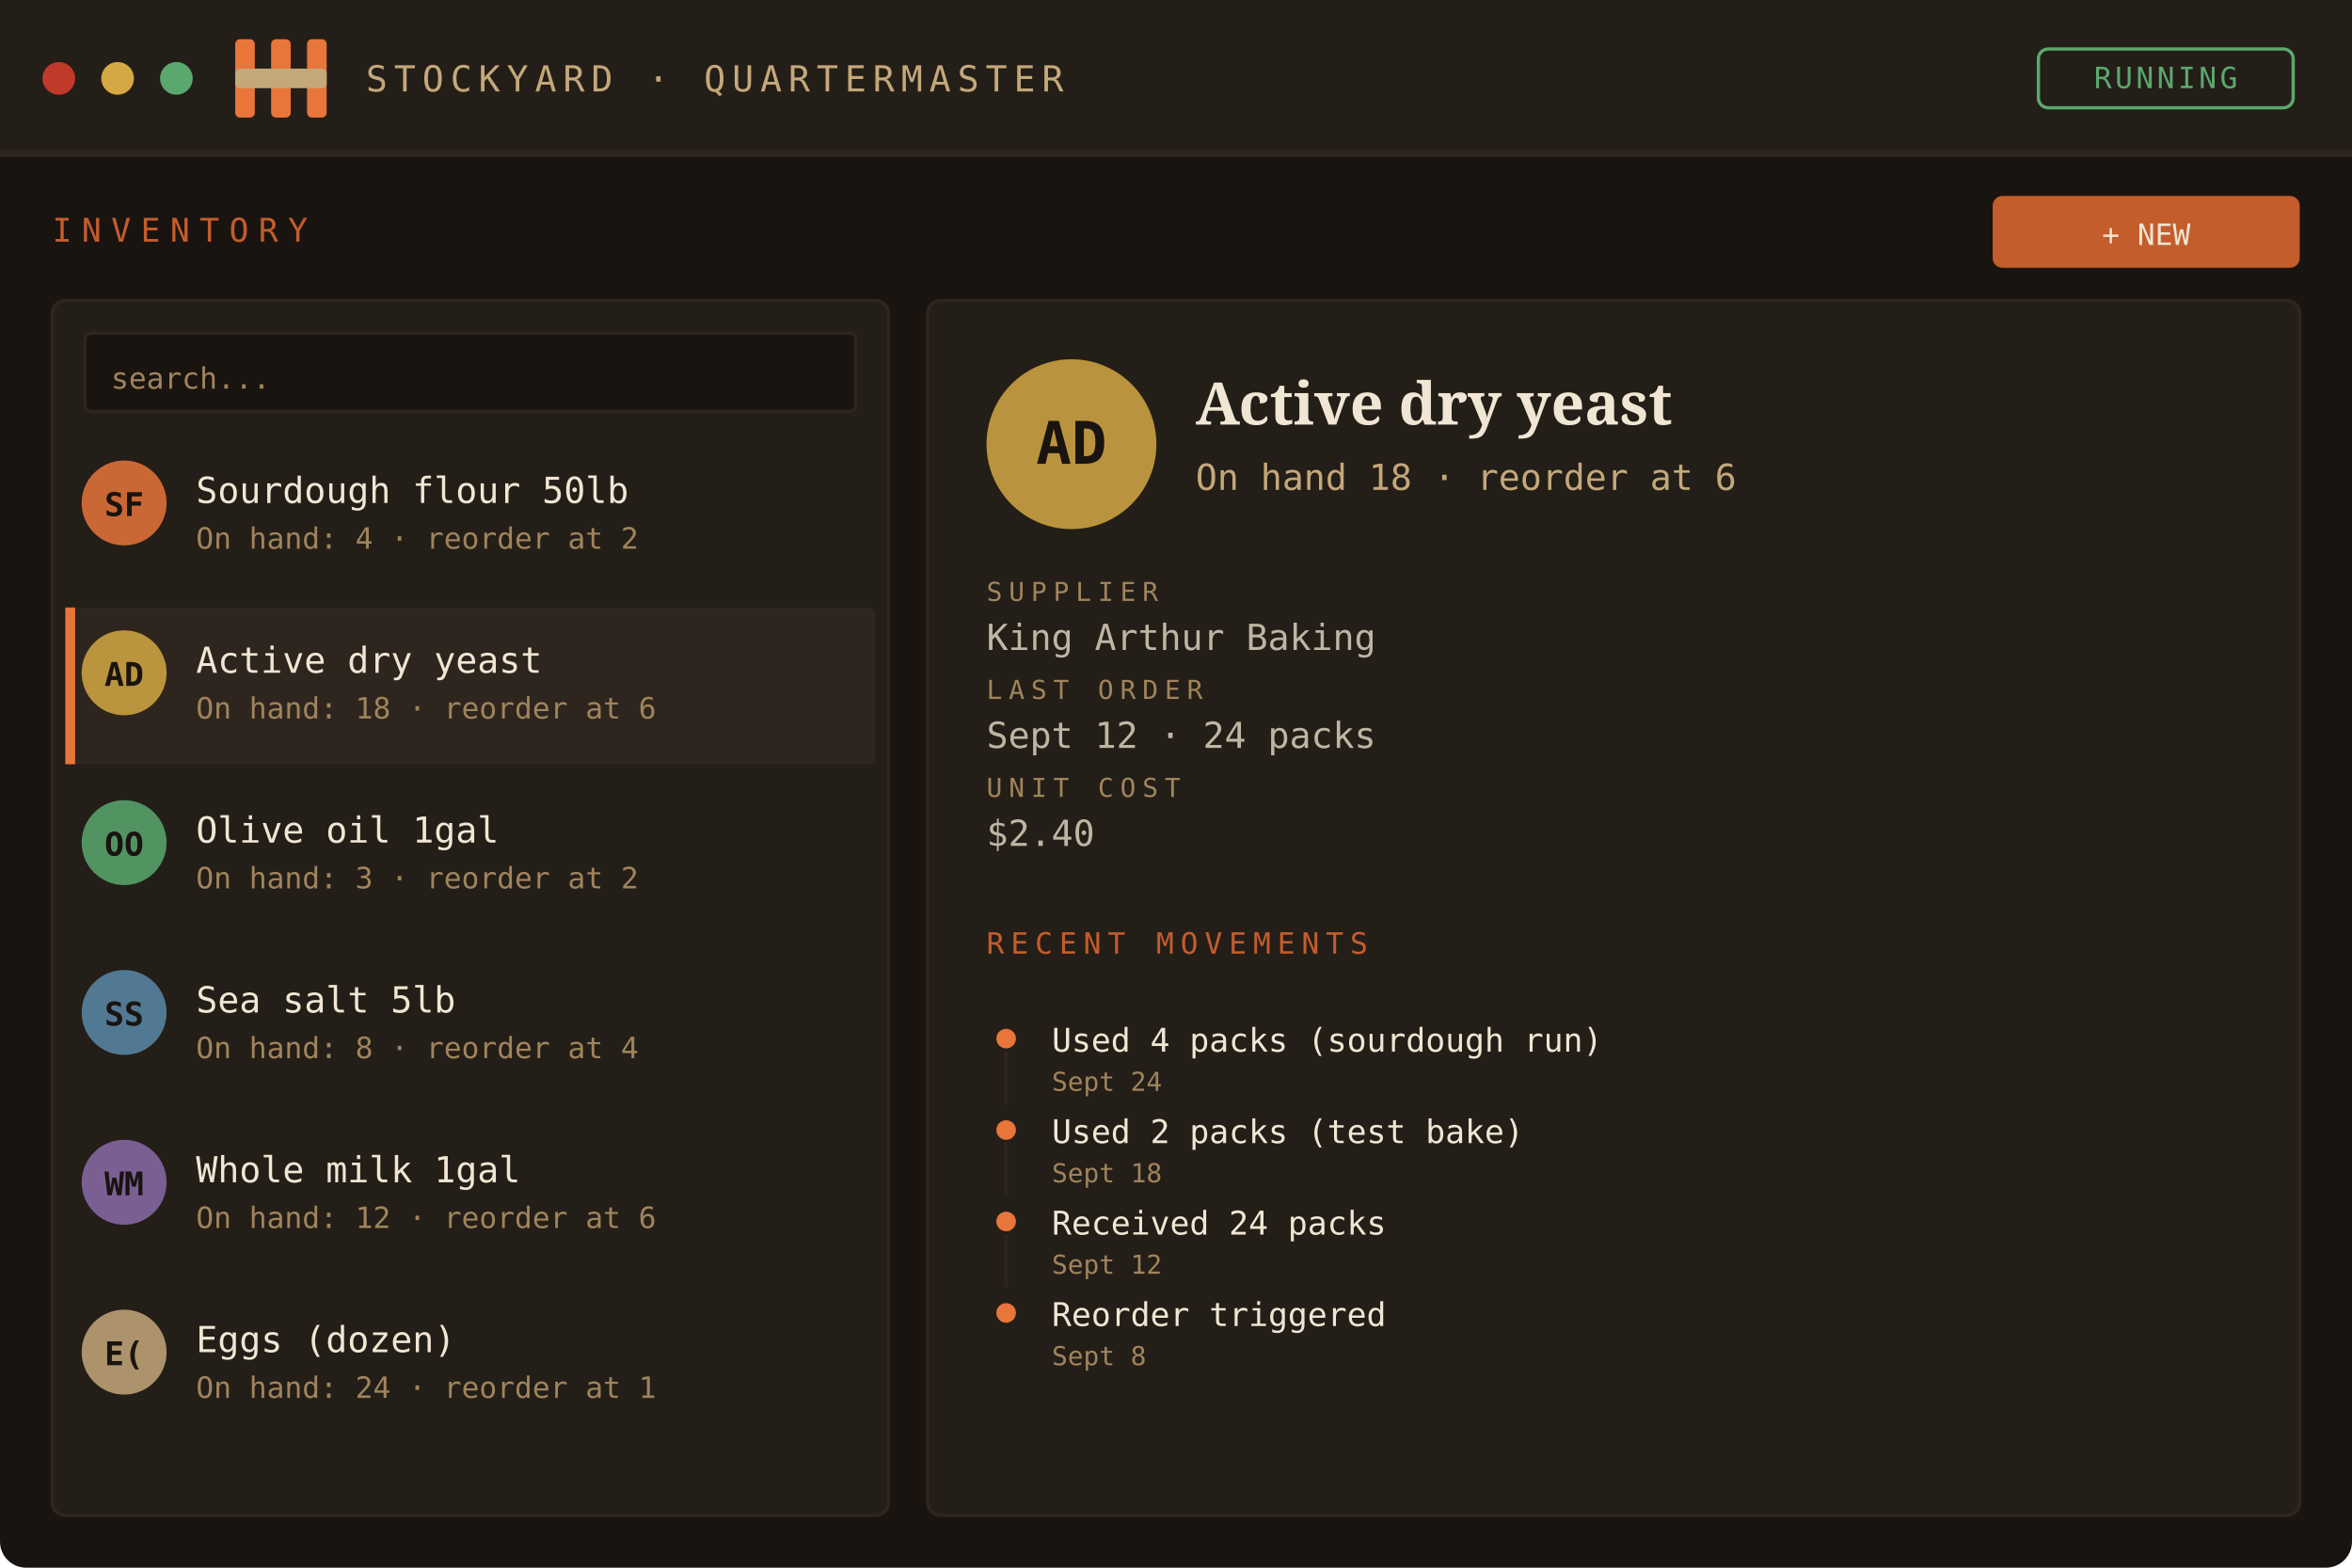
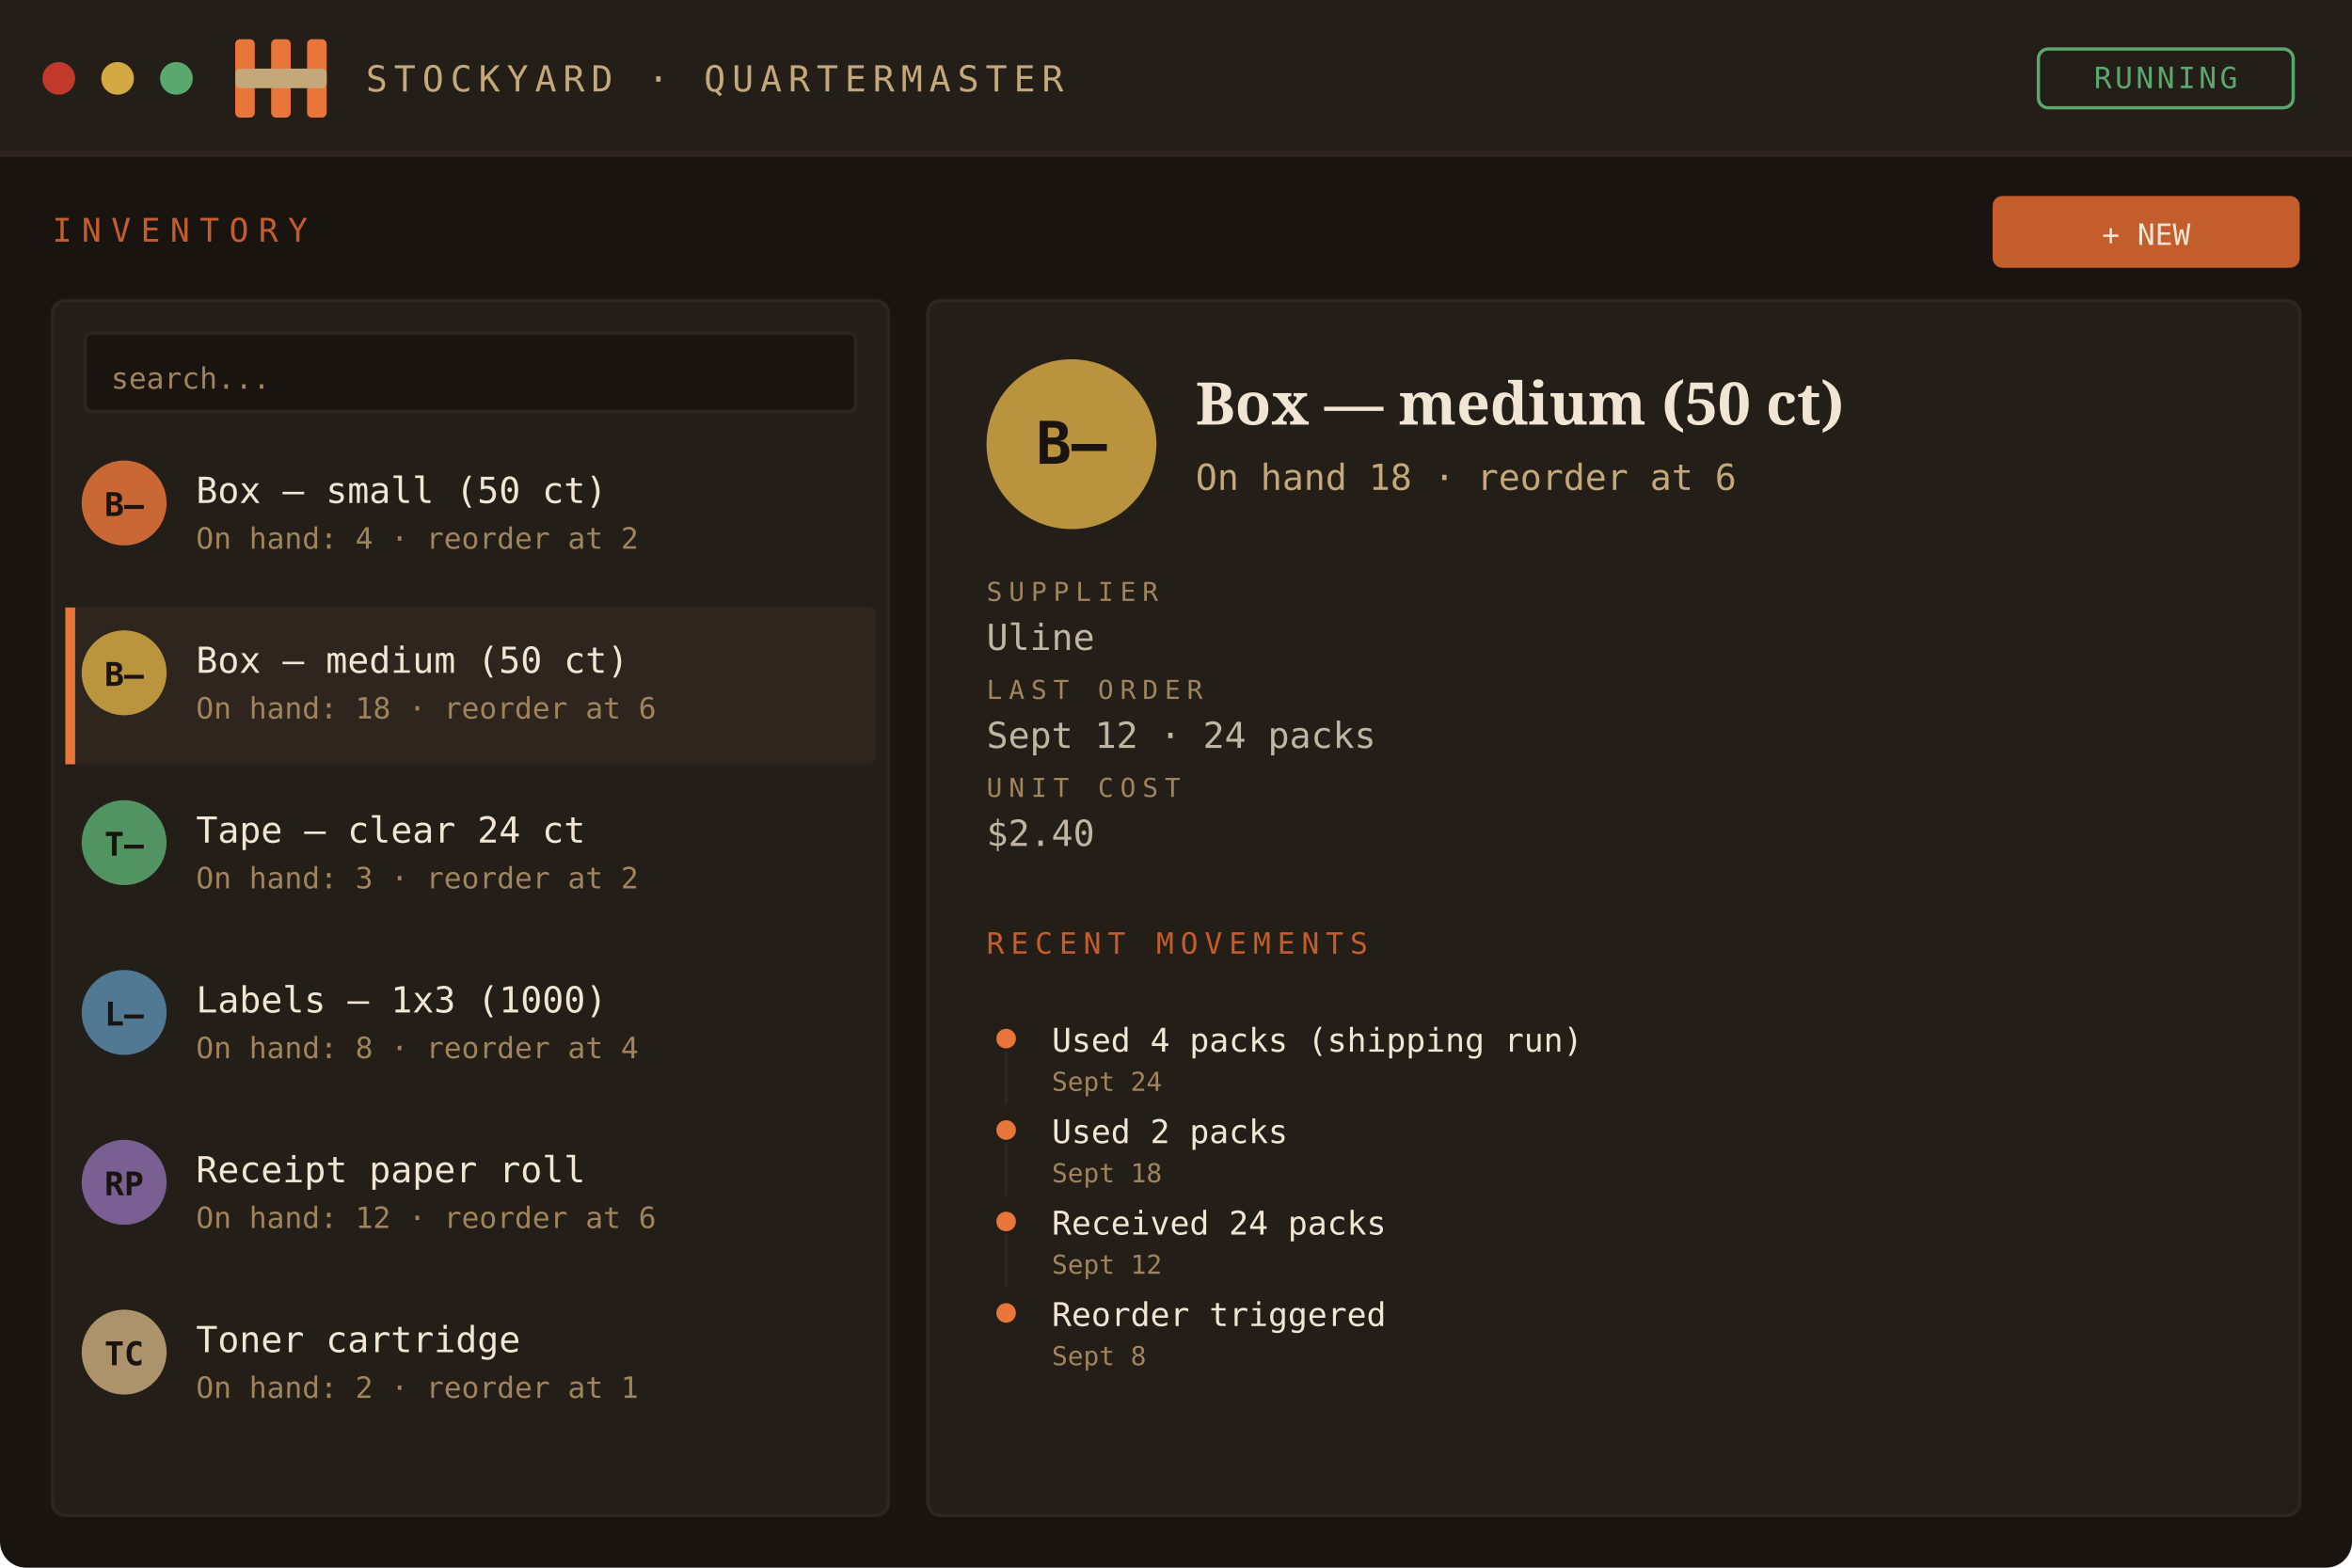
<svg xmlns="http://www.w3.org/2000/svg" width="720" height="480" viewBox="0 0 720 480" role="img" aria-label="Quartermaster dashboard mockup">
  <rect width="720" height="480" rx="8" fill="#1a1410" />
  <rect width="720" height="48" fill="#241e18" />
  <rect y="46" width="720" height="2" fill="#2e261e" />
  <circle cx="18" cy="24" r="5" fill="#c0392b" />
  <circle cx="36" cy="24" r="5" fill="#d4a843" />
  <circle cx="54" cy="24" r="5" fill="#5ba86e" />
  <rect x="72" y="12" width="6" height="24" rx="1.5" fill="#e8753a" />
  <rect x="83" y="12" width="6" height="24" rx="1.5" fill="#e8753a" />
  <rect x="94" y="12" width="6" height="24" rx="1.5" fill="#e8753a" />
  <rect x="72" y="21" width="28" height="6" rx="1.5" fill="#c4a87a" />
  <text x="112" y="28" fill="#c4a87a" font-size="11" font-family="JetBrains Mono,monospace" letter-spacing="2">STOCKYARD · QUARTERMASTER</text>
  <rect x="624" y="15" width="78" height="18" rx="3" fill="none" stroke="#5ba86e" stroke-width="1" />
  <text x="663" y="27" text-anchor="middle" fill="#5ba86e" font-size="9" font-family="JetBrains Mono,monospace" letter-spacing="1">RUNNING</text>
  <text x="16" y="74" fill="#c45d2c" font-size="10" font-family="JetBrains Mono,monospace" letter-spacing="3">INVENTORY</text>
  <rect x="610" y="60" width="94" height="22" rx="3" fill="#c45d2c" />
  <text x="657" y="75" text-anchor="middle" fill="#f0e6d3" font-size="9" font-family="JetBrains Mono,monospace">+ NEW</text>
  <rect x="16" y="92" width="256" height="372" rx="4" fill="#241e18" stroke="#2e261e" />
  <rect x="26" y="102" width="236" height="24" rx="2" fill="#1a1410" stroke="#2e261e" />
  <text x="34" y="119" fill="#a0845c" font-size="9" font-family="JetBrains Mono,monospace">search...</text>
  <circle cx="38" cy="154" r="13" fill="#e8753a" opacity="0.85" />
-   <text x="38" y="158" text-anchor="middle" fill="#1a1410" font-size="10" font-family="JetBrains Mono,monospace" font-weight="bold">SF</text>
-   <text x="60" y="154" fill="#f0e6d3" font-size="11" font-family="JetBrains Mono,monospace">Sourdough flour 50lb</text>
+   <text x="38" y="158" text-anchor="middle" fill="#1a1410" font-size="10" font-family="JetBrains Mono,monospace" font-weight="bold">B—</text>
+   <text x="60" y="154" fill="#f0e6d3" font-size="11" font-family="JetBrains Mono,monospace">Box — small (50 ct)</text>
  <text x="60" y="168" fill="#a0845c" font-size="9" font-family="JetBrains Mono,monospace">On hand: 4 · reorder at 2</text>
  <rect x="20" y="186" width="248" height="48" rx="2" fill="#2e261e" />
  <rect x="20" y="186" width="3" height="48" fill="#e8753a" />
  <circle cx="38" cy="206" r="13" fill="#d4a843" opacity="0.85" />
-   <text x="38" y="210" text-anchor="middle" fill="#1a1410" font-size="10" font-family="JetBrains Mono,monospace" font-weight="bold">AD</text>
-   <text x="60" y="206" fill="#f0e6d3" font-size="11" font-family="JetBrains Mono,monospace">Active dry yeast</text>
+   <text x="38" y="210" text-anchor="middle" fill="#1a1410" font-size="10" font-family="JetBrains Mono,monospace" font-weight="bold">B—</text>
+   <text x="60" y="206" fill="#f0e6d3" font-size="11" font-family="JetBrains Mono,monospace">Box — medium (50 ct)</text>
  <text x="60" y="220" fill="#a0845c" font-size="9" font-family="JetBrains Mono,monospace">On hand: 18 · reorder at 6</text>
  <circle cx="38" cy="258" r="13" fill="#5ba86e" opacity="0.85" />
-   <text x="38" y="262" text-anchor="middle" fill="#1a1410" font-size="10" font-family="JetBrains Mono,monospace" font-weight="bold">OO</text>
-   <text x="60" y="258" fill="#f0e6d3" font-size="11" font-family="JetBrains Mono,monospace">Olive oil 1gal</text>
+   <text x="38" y="262" text-anchor="middle" fill="#1a1410" font-size="10" font-family="JetBrains Mono,monospace" font-weight="bold">T—</text>
+   <text x="60" y="258" fill="#f0e6d3" font-size="11" font-family="JetBrains Mono,monospace">Tape — clear 24 ct</text>
  <text x="60" y="272" fill="#a0845c" font-size="9" font-family="JetBrains Mono,monospace">On hand: 3 · reorder at 2</text>
  <circle cx="38" cy="310" r="13" fill="#5b8aa8" opacity="0.85" />
-   <text x="38" y="314" text-anchor="middle" fill="#1a1410" font-size="10" font-family="JetBrains Mono,monospace" font-weight="bold">SS</text>
-   <text x="60" y="310" fill="#f0e6d3" font-size="11" font-family="JetBrains Mono,monospace">Sea salt 5lb</text>
+   <text x="38" y="314" text-anchor="middle" fill="#1a1410" font-size="10" font-family="JetBrains Mono,monospace" font-weight="bold">L—</text>
+   <text x="60" y="310" fill="#f0e6d3" font-size="11" font-family="JetBrains Mono,monospace">Labels — 1x3 (1000)</text>
  <text x="60" y="324" fill="#a0845c" font-size="9" font-family="JetBrains Mono,monospace">On hand: 8 · reorder at 4</text>
  <circle cx="38" cy="362" r="13" fill="#8a6ba8" opacity="0.85" />
-   <text x="38" y="366" text-anchor="middle" fill="#1a1410" font-size="10" font-family="JetBrains Mono,monospace" font-weight="bold">WM</text>
-   <text x="60" y="362" fill="#f0e6d3" font-size="11" font-family="JetBrains Mono,monospace">Whole milk 1gal</text>
+   <text x="38" y="366" text-anchor="middle" fill="#1a1410" font-size="10" font-family="JetBrains Mono,monospace" font-weight="bold">RP</text>
+   <text x="60" y="362" fill="#f0e6d3" font-size="11" font-family="JetBrains Mono,monospace">Receipt paper roll</text>
  <text x="60" y="376" fill="#a0845c" font-size="9" font-family="JetBrains Mono,monospace">On hand: 12 · reorder at 6</text>
  <circle cx="38" cy="414" r="13" fill="#c4a87a" opacity="0.85" />
-   <text x="38" y="418" text-anchor="middle" fill="#1a1410" font-size="10" font-family="JetBrains Mono,monospace" font-weight="bold">E(</text>
-   <text x="60" y="414" fill="#f0e6d3" font-size="11" font-family="JetBrains Mono,monospace">Eggs (dozen)</text>
-   <text x="60" y="428" fill="#a0845c" font-size="9" font-family="JetBrains Mono,monospace">On hand: 24 · reorder at 1</text>
+   <text x="38" y="418" text-anchor="middle" fill="#1a1410" font-size="10" font-family="JetBrains Mono,monospace" font-weight="bold">TC</text>
+   <text x="60" y="414" fill="#f0e6d3" font-size="11" font-family="JetBrains Mono,monospace">Toner cartridge</text>
+   <text x="60" y="428" fill="#a0845c" font-size="9" font-family="JetBrains Mono,monospace">On hand: 2 · reorder at 1</text>
  <rect x="284" y="92" width="420" height="372" rx="4" fill="#241e18" stroke="#2e261e" />
  <circle cx="328" cy="136" r="26" fill="#d4a843" opacity="0.85" />
-   <text x="328" y="142" text-anchor="middle" fill="#1a1410" font-size="18" font-family="JetBrains Mono,monospace" font-weight="bold">AD</text>
-   <text x="366" y="130" fill="#f0e6d3" font-size="18" font-family="Libre Baskerville,Georgia,serif" font-weight="bold">Active dry yeast</text>
+   <text x="328" y="142" text-anchor="middle" fill="#1a1410" font-size="18" font-family="JetBrains Mono,monospace" font-weight="bold">B—</text>
+   <text x="366" y="130" fill="#f0e6d3" font-size="18" font-family="Libre Baskerville,Georgia,serif" font-weight="bold">Box — medium (50 ct)</text>
  <text x="366" y="150" fill="#c4a87a" font-size="11" font-family="JetBrains Mono,monospace">On hand 18 · reorder at 6</text>
  <text x="302" y="184" fill="#a0845c" font-size="8" font-family="JetBrains Mono,monospace" letter-spacing="2">SUPPLIER</text>
-   <text x="302" y="199" fill="#bfb5a3" font-size="11" font-family="JetBrains Mono,monospace">King Arthur Baking</text>
+   <text x="302" y="199" fill="#bfb5a3" font-size="11" font-family="JetBrains Mono,monospace">Uline</text>
  <text x="302" y="214" fill="#a0845c" font-size="8" font-family="JetBrains Mono,monospace" letter-spacing="2">LAST ORDER</text>
  <text x="302" y="229" fill="#bfb5a3" font-size="11" font-family="JetBrains Mono,monospace">Sept 12 · 24 packs</text>
  <text x="302" y="244" fill="#a0845c" font-size="8" font-family="JetBrains Mono,monospace" letter-spacing="2">UNIT COST</text>
  <text x="302" y="259" fill="#bfb5a3" font-size="11" font-family="JetBrains Mono,monospace">$2.40</text>
  <text x="302" y="292" fill="#c45d2c" font-size="9" font-family="JetBrains Mono,monospace" letter-spacing="2">RECENT MOVEMENTS</text>
  <circle cx="308" cy="318" r="3" fill="#e8753a" />
  <line x1="308" y1="322" x2="308" y2="338" stroke="#2e261e" stroke-width="1" />
-   <text x="322" y="322" fill="#f0e6d3" font-size="10" font-family="JetBrains Mono,monospace">Used 4 packs (sourdough run)</text>
+   <text x="322" y="322" fill="#f0e6d3" font-size="10" font-family="JetBrains Mono,monospace">Used 4 packs (shipping run)</text>
  <text x="322" y="334" fill="#a0845c" font-size="8" font-family="JetBrains Mono,monospace">Sept 24</text>
  <circle cx="308" cy="346" r="3" fill="#e8753a" />
  <line x1="308" y1="350" x2="308" y2="366" stroke="#2e261e" stroke-width="1" />
-   <text x="322" y="350" fill="#f0e6d3" font-size="10" font-family="JetBrains Mono,monospace">Used 2 packs (test bake)</text>
+   <text x="322" y="350" fill="#f0e6d3" font-size="10" font-family="JetBrains Mono,monospace">Used 2 packs</text>
  <text x="322" y="362" fill="#a0845c" font-size="8" font-family="JetBrains Mono,monospace">Sept 18</text>
  <circle cx="308" cy="374" r="3" fill="#e8753a" />
  <line x1="308" y1="378" x2="308" y2="394" stroke="#2e261e" stroke-width="1" />
  <text x="322" y="378" fill="#f0e6d3" font-size="10" font-family="JetBrains Mono,monospace">Received 24 packs</text>
  <text x="322" y="390" fill="#a0845c" font-size="8" font-family="JetBrains Mono,monospace">Sept 12</text>
  <circle cx="308" cy="402" r="3" fill="#e8753a" />
  <text x="322" y="406" fill="#f0e6d3" font-size="10" font-family="JetBrains Mono,monospace">Reorder triggered</text>
  <text x="322" y="418" fill="#a0845c" font-size="8" font-family="JetBrains Mono,monospace">Sept 8</text>
</svg>
